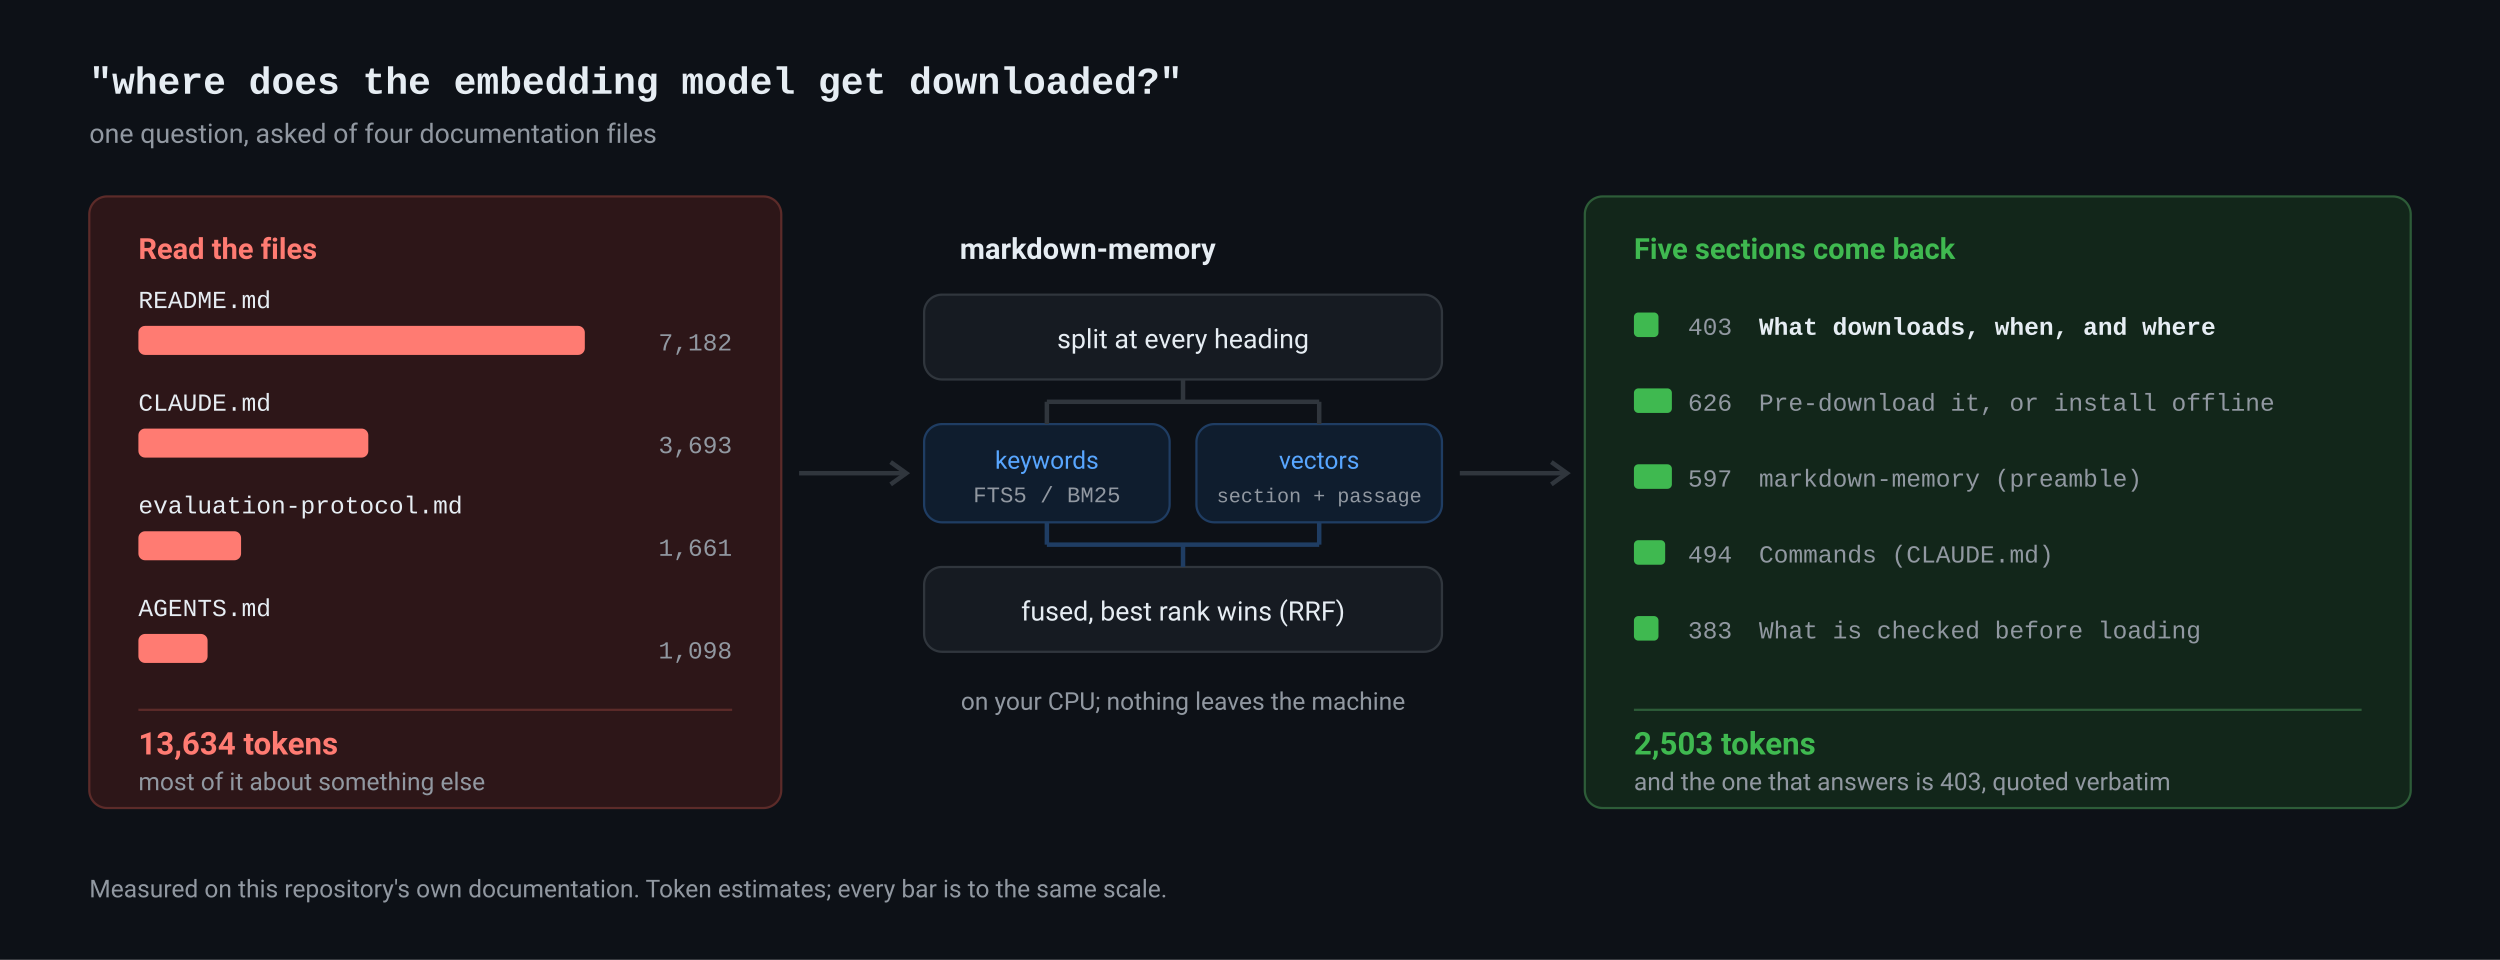
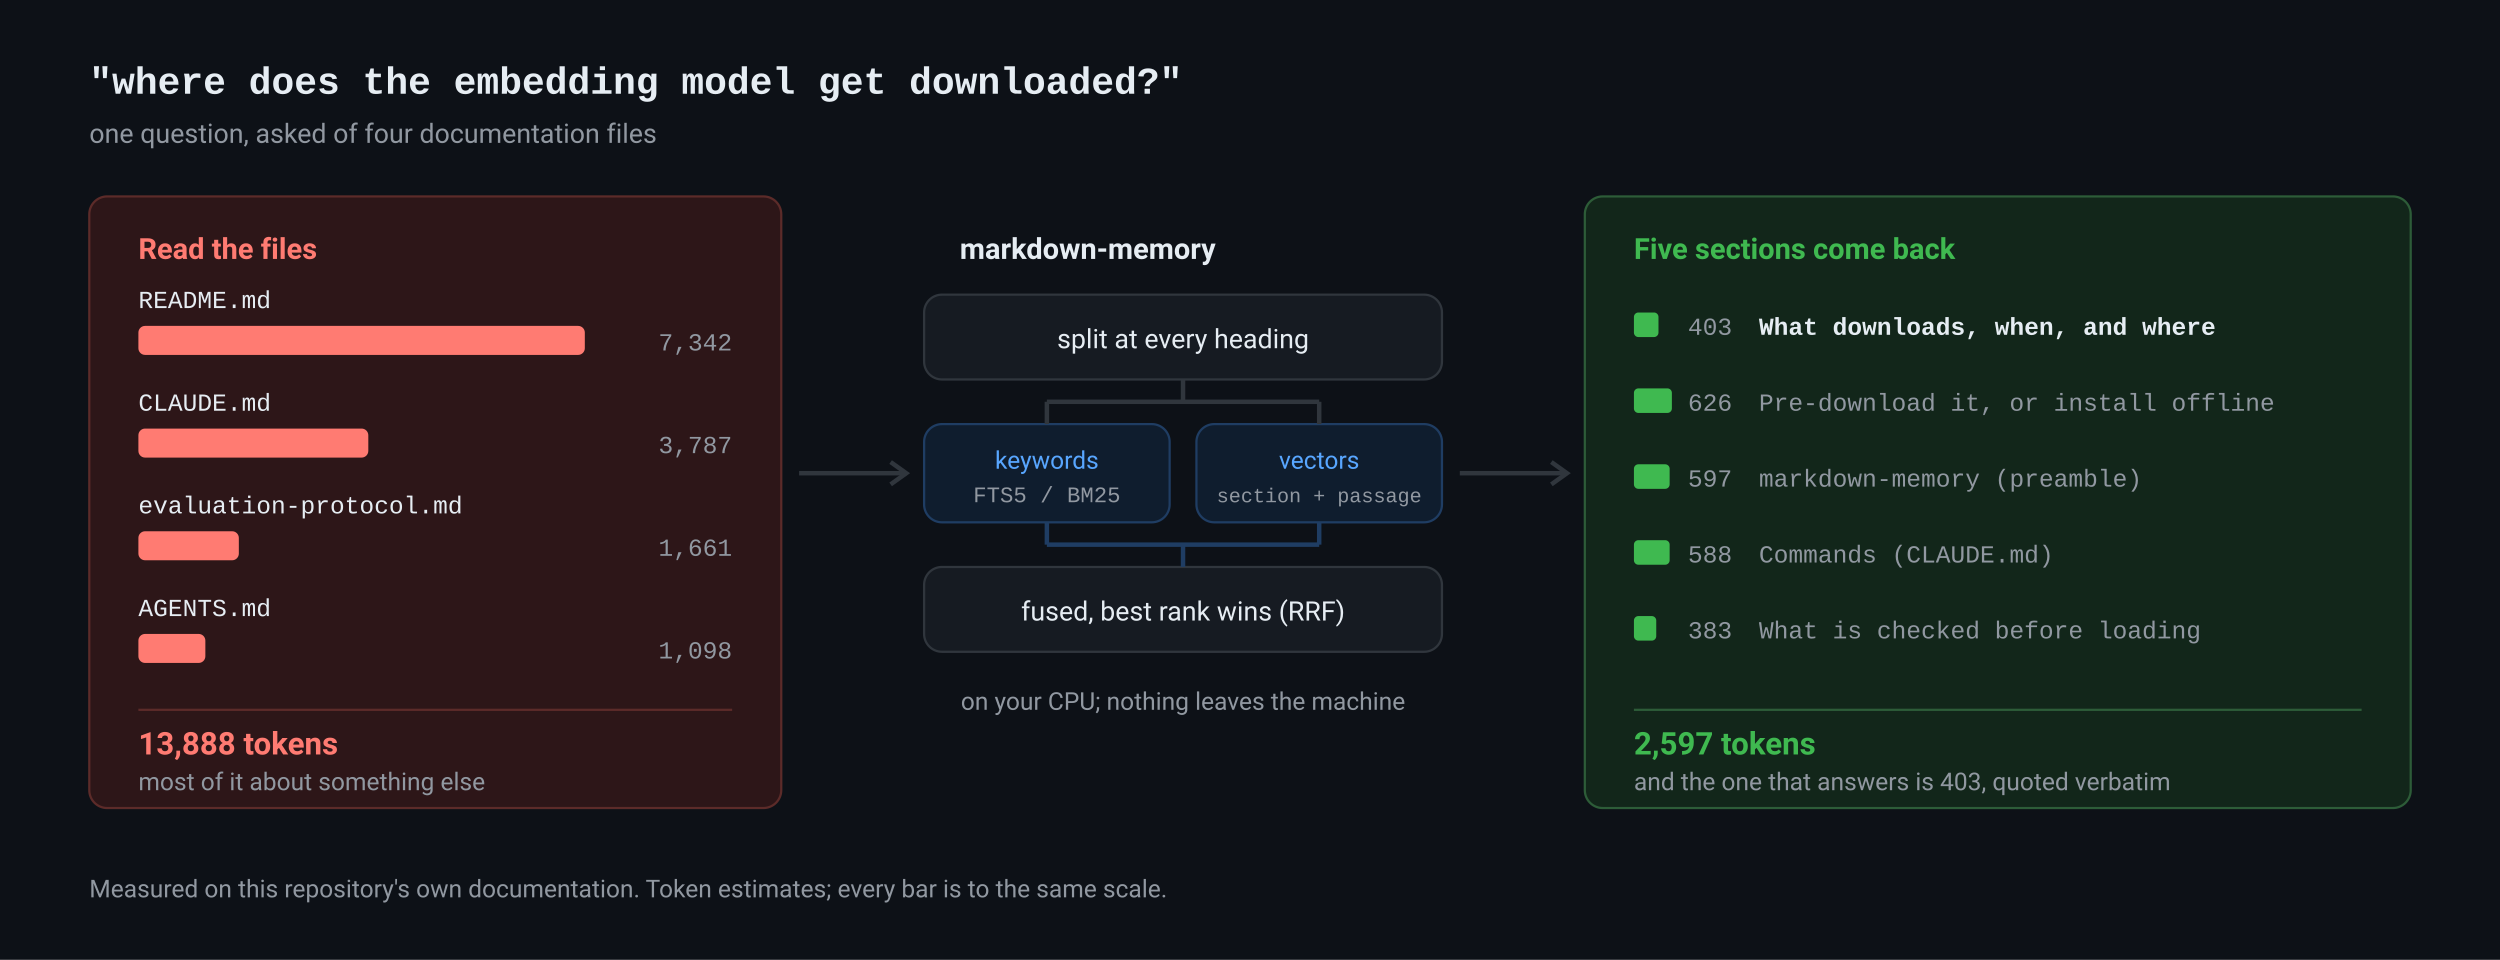
- <svg xmlns="http://www.w3.org/2000/svg" viewBox="0 0 1120 430" width="1120" height="430" role="img" aria-label="One question: reading four whole files costs 13,634 tokens; markdown-memory returns five sections totalling 2,503, and the one that answers is 403 tokens.">
+ <svg xmlns="http://www.w3.org/2000/svg" viewBox="0 0 1120 430" width="1120" height="430" role="img" aria-label="One question: reading four whole files costs 13,888 tokens; markdown-memory returns five sections totalling 2,597, and the one that answers is 403 tokens.">
  <rect width="1120" height="430" fill="#0d1117" />
  <text x="40" y="42" font-family="ui-monospace,SFMono-Regular,Menlo,Consolas,'Liberation Mono',monospace" font-size="17" font-weight="600" fill="#e6edf3" text-anchor="start">"where does the embedding model get downloaded?"</text>
  <text x="40" y="64" font-family="ui-sans-serif,-apple-system,BlinkMacSystemFont,'Segoe UI',Roboto,'Helvetica Neue',Arial,sans-serif" font-size="12" font-weight="400" fill="#9198a1" text-anchor="start">one question, asked of four documentation files</text>
  <rect x="40" y="88" width="310" height="274" rx="8" fill="#2d1618" stroke="#5c2b29" stroke-width="1" />
  <text x="62" y="116" font-family="ui-sans-serif,-apple-system,BlinkMacSystemFont,'Segoe UI',Roboto,'Helvetica Neue',Arial,sans-serif" font-size="13" font-weight="600" fill="#ff7b72" text-anchor="start">Read the files</text>
  <text x="62" y="138" font-family="ui-monospace,SFMono-Regular,Menlo,Consolas,'Liberation Mono',monospace" font-size="11" font-weight="400" fill="#e6edf3" text-anchor="start">README.md</text>
  <rect x="62" y="146" width="200" height="13" rx="3" fill="#ff7b72" stroke="none" stroke-width="1" />
-   <text x="328" y="157" font-family="ui-monospace,SFMono-Regular,Menlo,Consolas,'Liberation Mono',monospace" font-size="11" font-weight="400" fill="#9198a1" text-anchor="end">7,182</text>
+   <text x="328" y="157" font-family="ui-monospace,SFMono-Regular,Menlo,Consolas,'Liberation Mono',monospace" font-size="11" font-weight="400" fill="#9198a1" text-anchor="end">7,342</text>
  <text x="62" y="184" font-family="ui-monospace,SFMono-Regular,Menlo,Consolas,'Liberation Mono',monospace" font-size="11" font-weight="400" fill="#e6edf3" text-anchor="start">CLAUDE.md</text>
  <rect x="62" y="192" width="103" height="13" rx="3" fill="#ff7b72" stroke="none" stroke-width="1" />
-   <text x="328" y="203" font-family="ui-monospace,SFMono-Regular,Menlo,Consolas,'Liberation Mono',monospace" font-size="11" font-weight="400" fill="#9198a1" text-anchor="end">3,693</text>
+   <text x="328" y="203" font-family="ui-monospace,SFMono-Regular,Menlo,Consolas,'Liberation Mono',monospace" font-size="11" font-weight="400" fill="#9198a1" text-anchor="end">3,787</text>
  <text x="62" y="230" font-family="ui-monospace,SFMono-Regular,Menlo,Consolas,'Liberation Mono',monospace" font-size="11" font-weight="400" fill="#e6edf3" text-anchor="start">evaluation-protocol.md</text>
-   <rect x="62" y="238" width="46" height="13" rx="3" fill="#ff7b72" stroke="none" stroke-width="1" />
+   <rect x="62" y="238" width="45" height="13" rx="3" fill="#ff7b72" stroke="none" stroke-width="1" />
  <text x="328" y="249" font-family="ui-monospace,SFMono-Regular,Menlo,Consolas,'Liberation Mono',monospace" font-size="11" font-weight="400" fill="#9198a1" text-anchor="end">1,661</text>
  <text x="62" y="276" font-family="ui-monospace,SFMono-Regular,Menlo,Consolas,'Liberation Mono',monospace" font-size="11" font-weight="400" fill="#e6edf3" text-anchor="start">AGENTS.md</text>
-   <rect x="62" y="284" width="31" height="13" rx="3" fill="#ff7b72" stroke="none" stroke-width="1" />
+   <rect x="62" y="284" width="30" height="13" rx="3" fill="#ff7b72" stroke="none" stroke-width="1" />
  <text x="328" y="295" font-family="ui-monospace,SFMono-Regular,Menlo,Consolas,'Liberation Mono',monospace" font-size="11" font-weight="400" fill="#9198a1" text-anchor="end">1,098</text>
  <path d="M62 318 L328 318" stroke="#5c2b29" stroke-width="1" />
-   <text x="62" y="338" font-family="ui-sans-serif,-apple-system,BlinkMacSystemFont,'Segoe UI',Roboto,'Helvetica Neue',Arial,sans-serif" font-size="14" font-weight="600" fill="#ff7b72" text-anchor="start">13,634 tokens</text>
+   <text x="62" y="338" font-family="ui-sans-serif,-apple-system,BlinkMacSystemFont,'Segoe UI',Roboto,'Helvetica Neue',Arial,sans-serif" font-size="14" font-weight="600" fill="#ff7b72" text-anchor="start">13,888 tokens</text>
  <text x="62" y="354" font-family="ui-sans-serif,-apple-system,BlinkMacSystemFont,'Segoe UI',Roboto,'Helvetica Neue',Arial,sans-serif" font-size="11" font-weight="400" fill="#9198a1" text-anchor="start">most of it about something else</text>
  <text x="430" y="116" font-family="ui-sans-serif,-apple-system,BlinkMacSystemFont,'Segoe UI',Roboto,'Helvetica Neue',Arial,sans-serif" font-size="13" font-weight="600" fill="#e6edf3" text-anchor="start">markdown-memory</text>
  <rect x="414" y="132" width="232" height="38" rx="8" fill="#161b22" stroke="#30363d" stroke-width="1" />
  <text x="530" y="156" font-family="ui-sans-serif,-apple-system,BlinkMacSystemFont,'Segoe UI',Roboto,'Helvetica Neue',Arial,sans-serif" font-size="12" font-weight="400" fill="#e6edf3" text-anchor="middle">split at every heading</text>
  <rect x="414" y="190" width="110" height="44" rx="8" fill="#0f1d2e" stroke="#1f3d63" stroke-width="1" />
  <text x="469" y="210" font-family="ui-sans-serif,-apple-system,BlinkMacSystemFont,'Segoe UI',Roboto,'Helvetica Neue',Arial,sans-serif" font-size="11" font-weight="400" fill="#58a6ff" text-anchor="middle">keywords</text>
  <text x="469" y="225" font-family="ui-monospace,SFMono-Regular,Menlo,Consolas,'Liberation Mono',monospace" font-size="10" font-weight="400" fill="#9198a1" text-anchor="middle">FTS5 / BM25</text>
  <rect x="536" y="190" width="110" height="44" rx="8" fill="#0f1d2e" stroke="#1f3d63" stroke-width="1" />
  <text x="591" y="210" font-family="ui-sans-serif,-apple-system,BlinkMacSystemFont,'Segoe UI',Roboto,'Helvetica Neue',Arial,sans-serif" font-size="11" font-weight="400" fill="#58a6ff" text-anchor="middle">vectors</text>
  <text x="591" y="225" font-family="ui-monospace,SFMono-Regular,Menlo,Consolas,'Liberation Mono',monospace" font-size="9" font-weight="400" fill="#9198a1" text-anchor="middle">section + passage</text>
  <rect x="414" y="254" width="232" height="38" rx="8" fill="#161b22" stroke="#30363d" stroke-width="1" />
  <text x="530" y="278" font-family="ui-sans-serif,-apple-system,BlinkMacSystemFont,'Segoe UI',Roboto,'Helvetica Neue',Arial,sans-serif" font-size="12" font-weight="400" fill="#e6edf3" text-anchor="middle">fused, best rank wins (RRF)</text>
  <path d="M530 170 L530 180 M469 180 L591 180 M469 180 L469 190 M591 180 L591 190" stroke="#30363d" stroke-width="2" fill="none" />
  <path d="M469 234 L469 244 M591 234 L591 244 M469 244 L591 244 M530 244 L530 254" stroke="#1f3d63" stroke-width="2" fill="none" />
  <text x="530" y="318" font-family="ui-sans-serif,-apple-system,BlinkMacSystemFont,'Segoe UI',Roboto,'Helvetica Neue',Arial,sans-serif" font-size="11" font-weight="400" fill="#9198a1" text-anchor="middle">on your CPU; nothing leaves the machine</text>
  <path d="M358 212 L406 212" stroke="#30363d" stroke-width="2" fill="none" />
  <path d="M399 207 L406 212 L399 217" fill="none" stroke="#30363d" stroke-width="2" />
  <path d="M654 212 L702 212" stroke="#30363d" stroke-width="2" fill="none" />
  <path d="M695 207 L702 212 L695 217" fill="none" stroke="#30363d" stroke-width="2" />
  <rect x="710" y="88" width="370" height="274" rx="8" fill="#12261a" stroke="#2d5c38" stroke-width="1" />
  <text x="732" y="116" font-family="ui-sans-serif,-apple-system,BlinkMacSystemFont,'Segoe UI',Roboto,'Helvetica Neue',Arial,sans-serif" font-size="13" font-weight="600" fill="#3fb950" text-anchor="start">Five sections come back</text>
  <rect x="732" y="140" width="11" height="11" rx="2" fill="#3fb950" stroke="none" stroke-width="1" />
  <text x="776" y="150" font-family="ui-monospace,SFMono-Regular,Menlo,Consolas,'Liberation Mono',monospace" font-size="11" font-weight="400" fill="#9198a1" text-anchor="end">403</text>
  <text x="788" y="150" font-family="ui-monospace,SFMono-Regular,Menlo,Consolas,'Liberation Mono',monospace" font-size="11" font-weight="600" fill="#e6edf3" text-anchor="start">What downloads, when, and where</text>
  <rect x="732" y="174" width="17" height="11" rx="2" fill="#3fb950" stroke="none" stroke-width="1" />
  <text x="776" y="184" font-family="ui-monospace,SFMono-Regular,Menlo,Consolas,'Liberation Mono',monospace" font-size="11" font-weight="400" fill="#9198a1" text-anchor="end">626</text>
  <text x="788" y="184" font-family="ui-monospace,SFMono-Regular,Menlo,Consolas,'Liberation Mono',monospace" font-size="11" font-weight="400" fill="#9198a1" text-anchor="start">Pre-download it, or install offline</text>
-   <rect x="732" y="208" width="17" height="11" rx="2" fill="#3fb950" stroke="none" stroke-width="1" />
+   <rect x="732" y="208" width="16" height="11" rx="2" fill="#3fb950" stroke="none" stroke-width="1" />
  <text x="776" y="218" font-family="ui-monospace,SFMono-Regular,Menlo,Consolas,'Liberation Mono',monospace" font-size="11" font-weight="400" fill="#9198a1" text-anchor="end">597</text>
  <text x="788" y="218" font-family="ui-monospace,SFMono-Regular,Menlo,Consolas,'Liberation Mono',monospace" font-size="11" font-weight="400" fill="#9198a1" text-anchor="start">markdown-memory  (preamble)</text>
-   <rect x="732" y="242" width="14" height="11" rx="2" fill="#3fb950" stroke="none" stroke-width="1" />
-   <text x="776" y="252" font-family="ui-monospace,SFMono-Regular,Menlo,Consolas,'Liberation Mono',monospace" font-size="11" font-weight="400" fill="#9198a1" text-anchor="end">494</text>
+   <rect x="732" y="242" width="16" height="11" rx="2" fill="#3fb950" stroke="none" stroke-width="1" />
+   <text x="776" y="252" font-family="ui-monospace,SFMono-Regular,Menlo,Consolas,'Liberation Mono',monospace" font-size="11" font-weight="400" fill="#9198a1" text-anchor="end">588</text>
  <text x="788" y="252" font-family="ui-monospace,SFMono-Regular,Menlo,Consolas,'Liberation Mono',monospace" font-size="11" font-weight="400" fill="#9198a1" text-anchor="start">Commands  (CLAUDE.md)</text>
-   <rect x="732" y="276" width="11" height="11" rx="2" fill="#3fb950" stroke="none" stroke-width="1" />
+   <rect x="732" y="276" width="10" height="11" rx="2" fill="#3fb950" stroke="none" stroke-width="1" />
  <text x="776" y="286" font-family="ui-monospace,SFMono-Regular,Menlo,Consolas,'Liberation Mono',monospace" font-size="11" font-weight="400" fill="#9198a1" text-anchor="end">383</text>
  <text x="788" y="286" font-family="ui-monospace,SFMono-Regular,Menlo,Consolas,'Liberation Mono',monospace" font-size="11" font-weight="400" fill="#9198a1" text-anchor="start">What is checked before loading</text>
  <path d="M732 318 L1058 318" stroke="#2d5c38" stroke-width="1" />
-   <text x="732" y="338" font-family="ui-sans-serif,-apple-system,BlinkMacSystemFont,'Segoe UI',Roboto,'Helvetica Neue',Arial,sans-serif" font-size="14" font-weight="600" fill="#3fb950" text-anchor="start">2,503 tokens</text>
+   <text x="732" y="338" font-family="ui-sans-serif,-apple-system,BlinkMacSystemFont,'Segoe UI',Roboto,'Helvetica Neue',Arial,sans-serif" font-size="14" font-weight="600" fill="#3fb950" text-anchor="start">2,597 tokens</text>
  <text x="732" y="354" font-family="ui-sans-serif,-apple-system,BlinkMacSystemFont,'Segoe UI',Roboto,'Helvetica Neue',Arial,sans-serif" font-size="11" font-weight="400" fill="#9198a1" text-anchor="start">and the one that answers is 403, quoted verbatim</text>
  <text x="40" y="402" font-family="ui-sans-serif,-apple-system,BlinkMacSystemFont,'Segoe UI',Roboto,'Helvetica Neue',Arial,sans-serif" font-size="11" font-weight="400" fill="#9198a1" text-anchor="start">Measured on this repository's own documentation. Token estimates; every bar is to the same scale.</text>
</svg>
